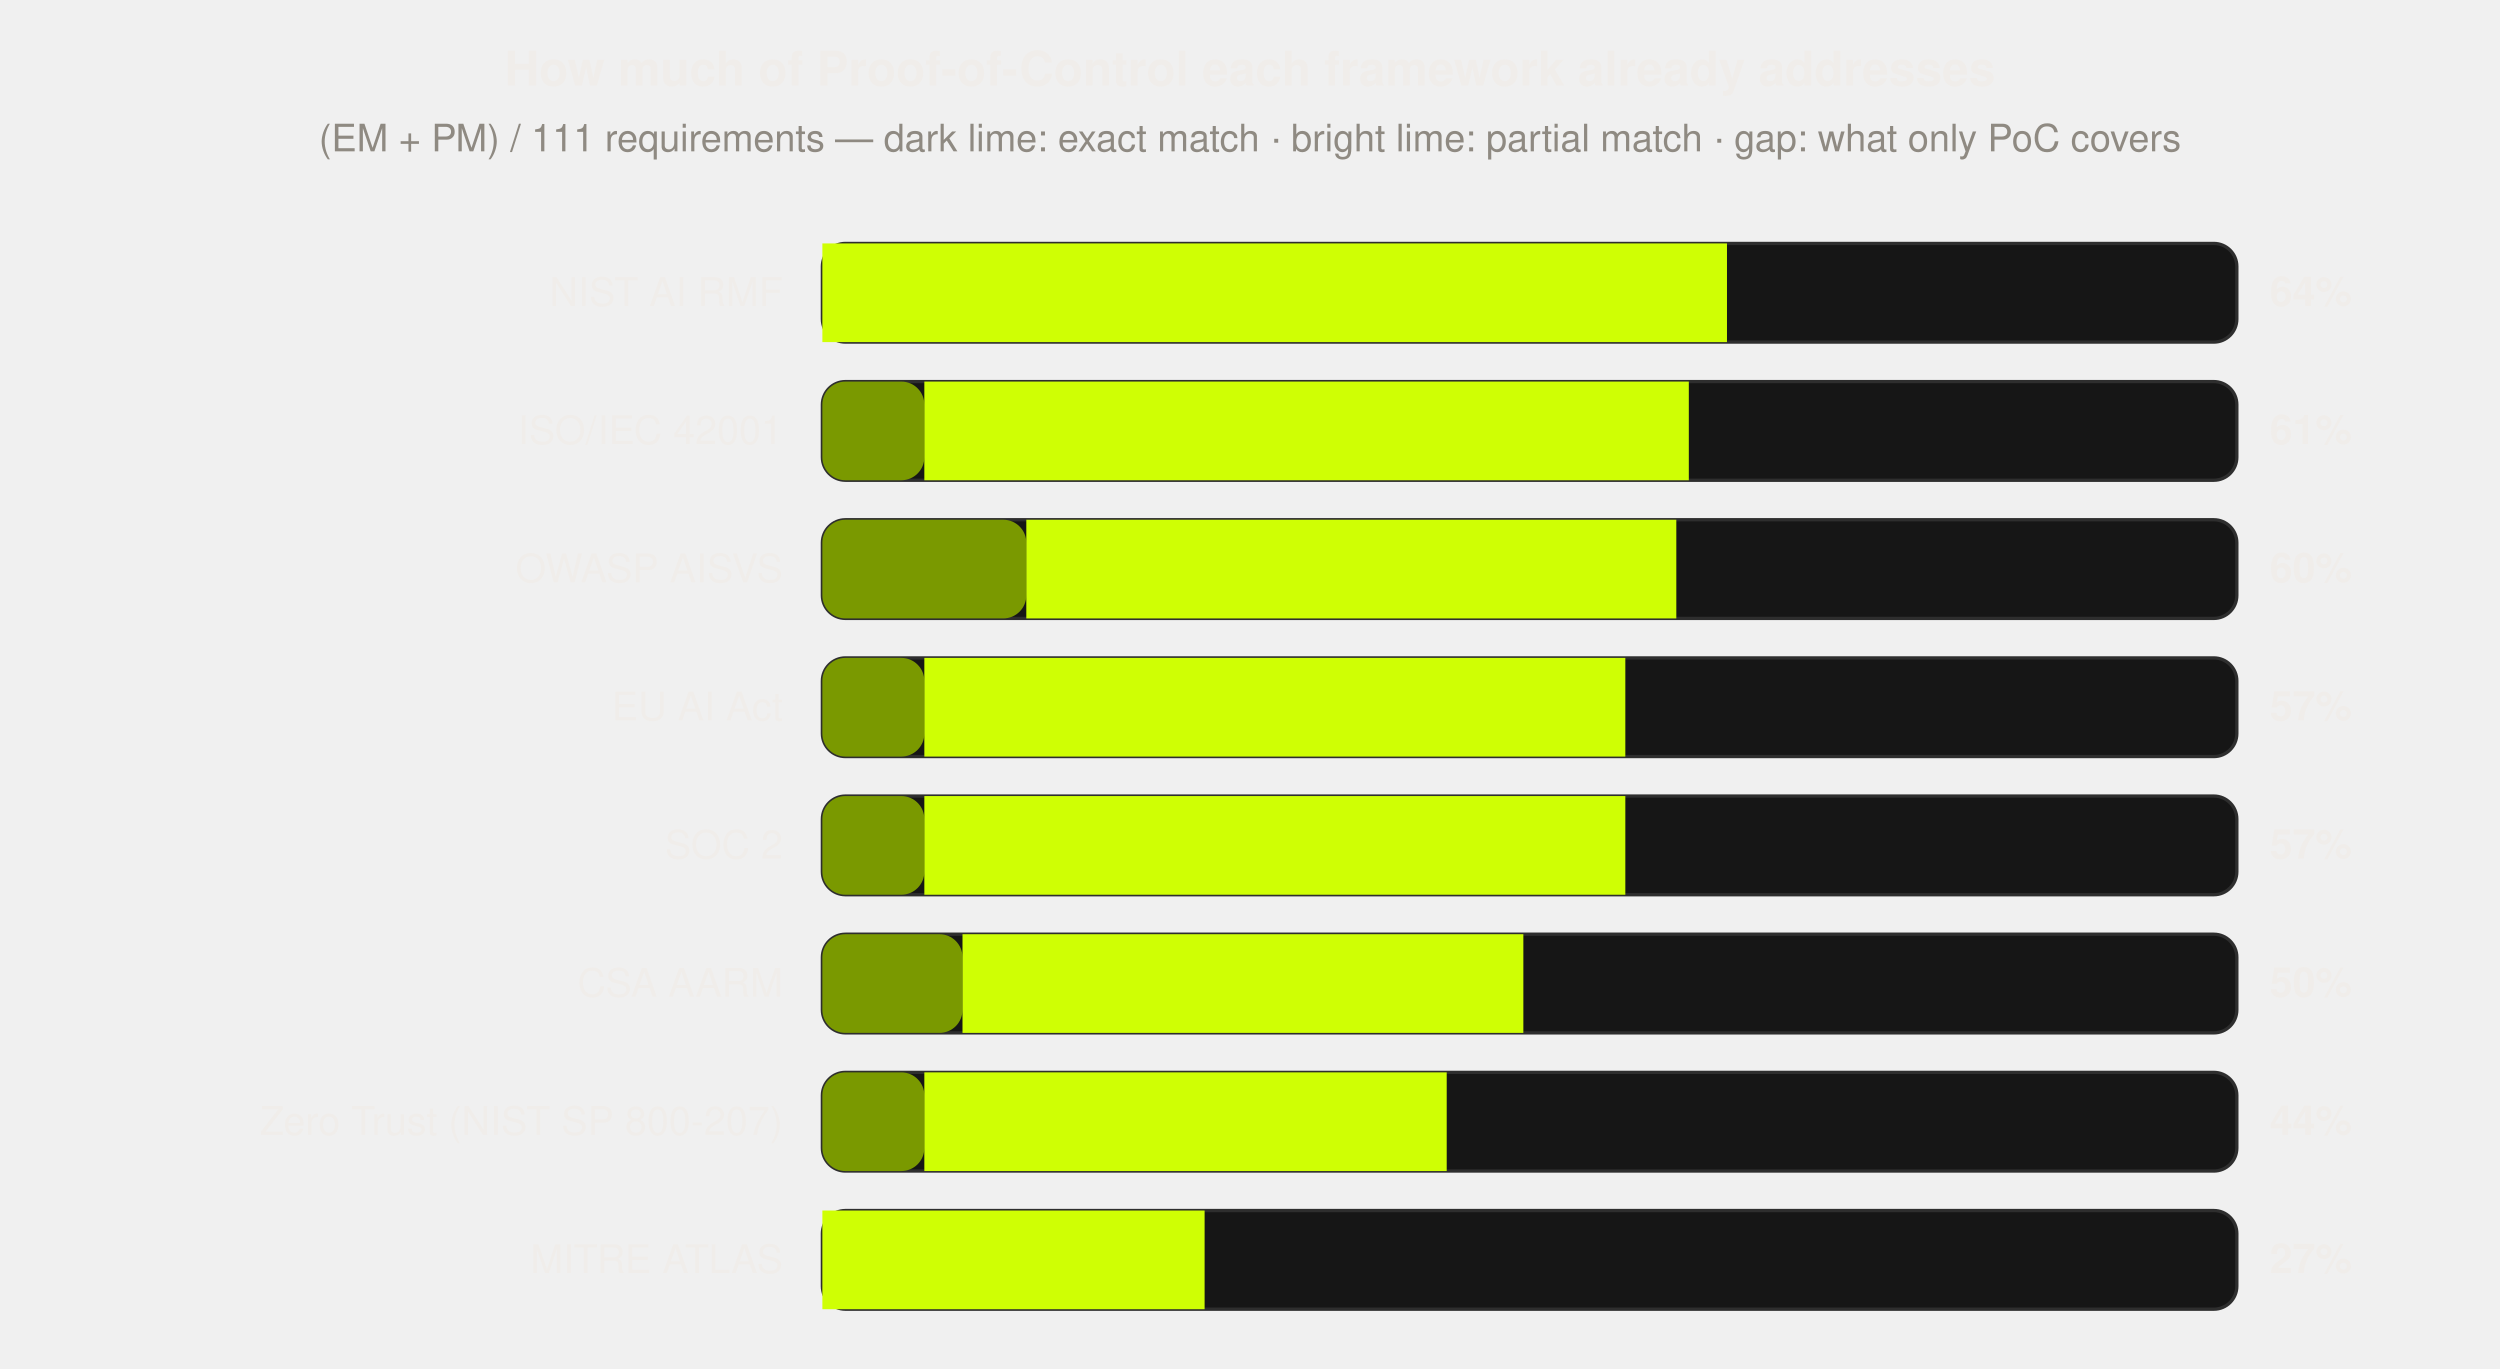
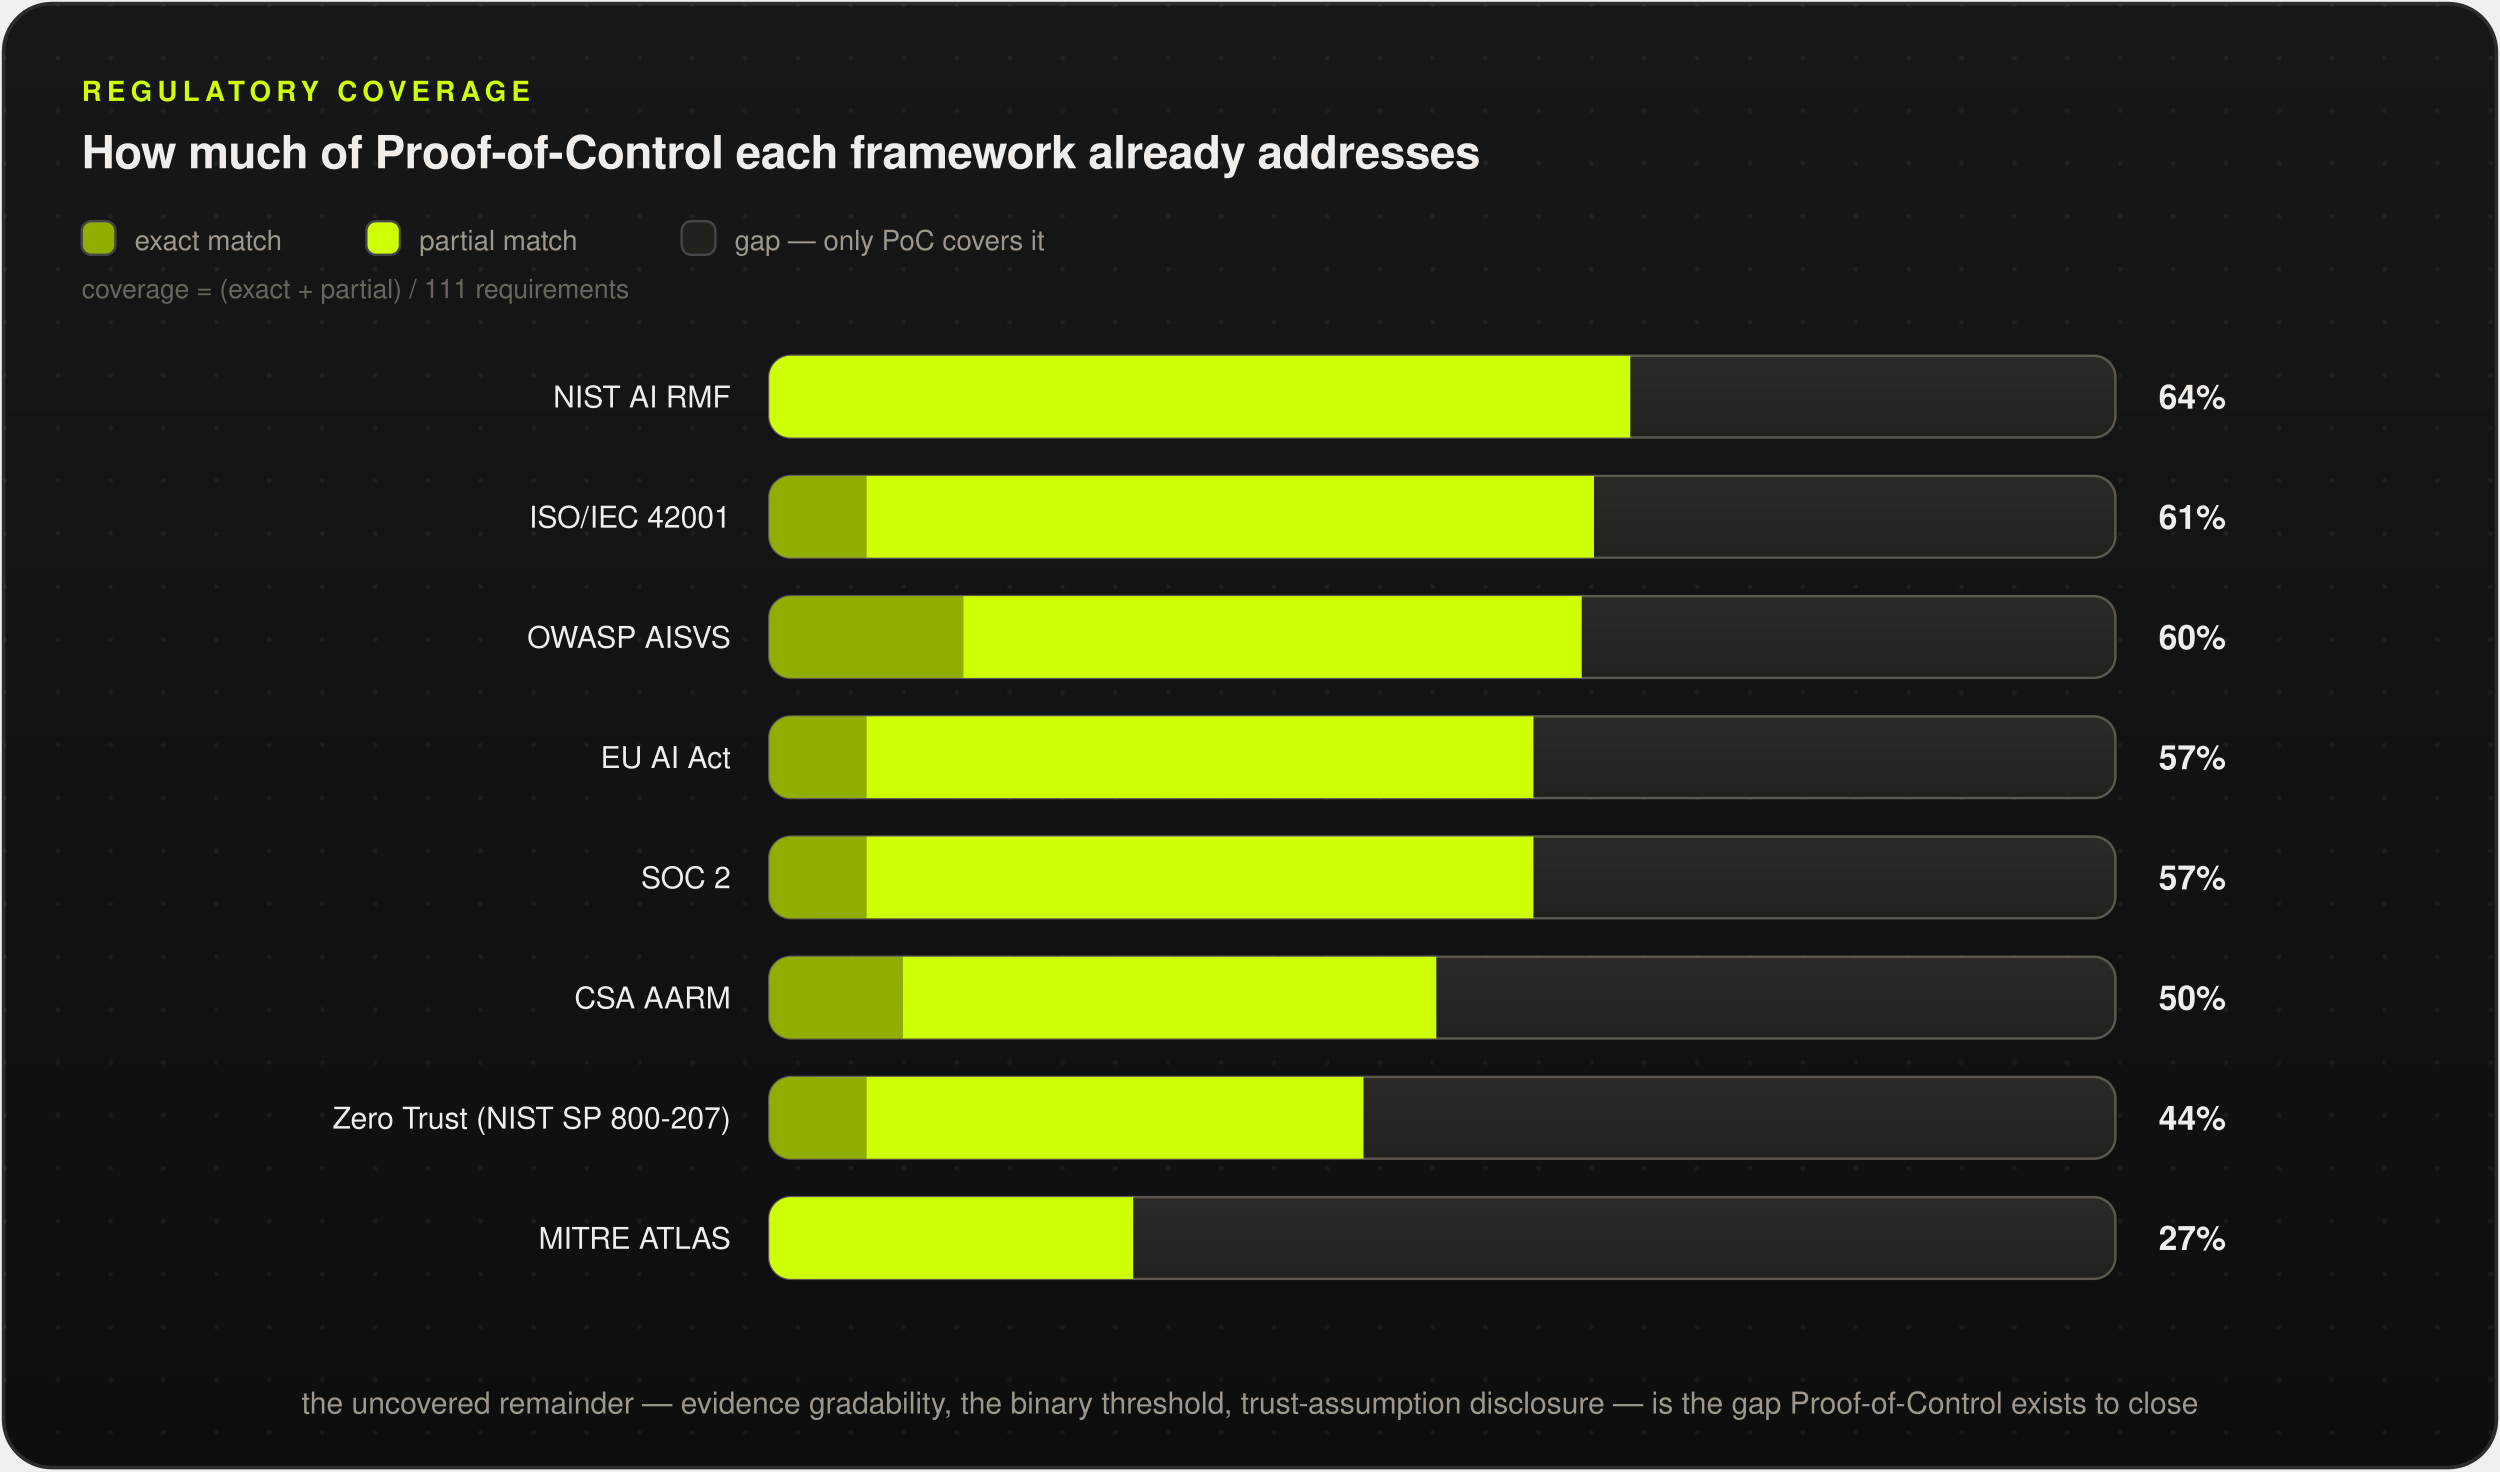
- <svg xmlns="http://www.w3.org/2000/svg" width="760" height="416" viewBox="0 0 760 416" font-family="Montserrat,'Source Sans 3',-apple-system,'Segoe UI',Helvetica,Arial,sans-serif">
-   <text x="380.0" y="26" font-size="14.5" font-weight="600" fill="#f0edea" text-anchor="middle">How much of Proof-of-Control each framework already addresses</text>
-   <text x="380.0" y="46" font-size="11.5" fill="#8f8a82" text-anchor="middle">(EM + PM) / 111 requirements — dark lime: exact match · bright lime: partial match · gap: what only PoC covers</text>
-   <text x="238" y="93.0" font-size="12" fill="#f0edea" text-anchor="end">NIST AI RMF</text>
-   <rect x="250" y="74" width="430" height="30" rx="7" fill="#161616" stroke="#2e2e2e" />
-   <rect x="250.0" y="74" width="275.0" height="30" fill="#cfff04" />
-   <text x="690" y="93.0" font-size="12.5" font-weight="600" fill="#f0edea">64%</text>
-   <text x="238" y="135.0" font-size="12" fill="#f0edea" text-anchor="end">ISO/IEC 42001</text>
-   <rect x="250" y="116" width="430" height="30" rx="7" fill="#161616" stroke="#2e2e2e" />
-   <rect x="250" y="116" width="31.0" height="30" rx="7" fill="#7a9900" />
-   <rect x="281.0" y="116" width="232.4" height="30" fill="#cfff04" />
-   <text x="690" y="135.0" font-size="12.5" font-weight="600" fill="#f0edea">61%</text>
-   <text x="238" y="177.0" font-size="12" fill="#f0edea" text-anchor="end">OWASP AISVS</text>
-   <rect x="250" y="158" width="430" height="30" rx="7" fill="#161616" stroke="#2e2e2e" />
-   <rect x="250" y="158" width="62.0" height="30" rx="7" fill="#7a9900" />
-   <rect x="312.0" y="158" width="197.6" height="30" fill="#cfff04" />
-   <text x="690" y="177.0" font-size="12.5" font-weight="600" fill="#f0edea">60%</text>
-   <text x="238" y="219.0" font-size="12" fill="#f0edea" text-anchor="end">EU AI Act</text>
-   <rect x="250" y="200" width="430" height="30" rx="7" fill="#161616" stroke="#2e2e2e" />
-   <rect x="250" y="200" width="31.0" height="30" rx="7" fill="#7a9900" />
-   <rect x="281.0" y="200" width="213.1" height="30" fill="#cfff04" />
-   <text x="690" y="219.0" font-size="12.5" font-weight="600" fill="#f0edea">57%</text>
-   <text x="238" y="261.0" font-size="12" fill="#f0edea" text-anchor="end">SOC 2</text>
-   <rect x="250" y="242" width="430" height="30" rx="7" fill="#161616" stroke="#2e2e2e" />
-   <rect x="250" y="242" width="31.0" height="30" rx="7" fill="#7a9900" />
-   <rect x="281.0" y="242" width="213.1" height="30" fill="#cfff04" />
-   <text x="690" y="261.0" font-size="12.5" font-weight="600" fill="#f0edea">57%</text>
-   <text x="238" y="303.0" font-size="12" fill="#f0edea" text-anchor="end">CSA AARM</text>
-   <rect x="250" y="284" width="430" height="30" rx="7" fill="#161616" stroke="#2e2e2e" />
-   <rect x="250" y="284" width="42.6" height="30" rx="7" fill="#7a9900" />
-   <rect x="292.6" y="284" width="170.5" height="30" fill="#cfff04" />
-   <text x="690" y="303.0" font-size="12.5" font-weight="600" fill="#f0edea">50%</text>
-   <text x="238" y="345.0" font-size="12" fill="#f0edea" text-anchor="end">Zero Trust (NIST SP 800-207)</text>
-   <rect x="250" y="326" width="430" height="30" rx="7" fill="#161616" stroke="#2e2e2e" />
-   <rect x="250" y="326" width="31.0" height="30" rx="7" fill="#7a9900" />
-   <rect x="281.0" y="326" width="158.8" height="30" fill="#cfff04" />
-   <text x="690" y="345.0" font-size="12.5" font-weight="600" fill="#f0edea">44%</text>
-   <text x="238" y="387.0" font-size="12" fill="#f0edea" text-anchor="end">MITRE ATLAS</text>
-   <rect x="250" y="368" width="430" height="30" rx="7" fill="#161616" stroke="#2e2e2e" />
-   <rect x="250.0" y="368" width="116.2" height="30" fill="#cfff04" />
-   <text x="690" y="387.0" font-size="12.5" font-weight="600" fill="#f0edea">27%</text>
+ <svg xmlns="http://www.w3.org/2000/svg" width="1040" height="612" viewBox="0 0 1040 612" font-family="Montserrat,'Source Sans 3',-apple-system,'Segoe UI',Helvetica,Arial,sans-serif">
+   <defs>
+     <linearGradient id="gPanel" x1="0" y1="0" x2="0" y2="1">
+       <stop offset="0" stop-color="#171717" />
+       <stop offset="1" stop-color="#0e0e0e" />
+     </linearGradient>
+     <linearGradient id="gCard" x1="0" y1="0" x2="0" y2="1">
+       <stop offset="0" stop-color="#242424" />
+       <stop offset="1" stop-color="#1b1b1b" />
+     </linearGradient>
+     <linearGradient id="gWarm" x1="0" y1="0" x2="0" y2="1">
+       <stop offset="0" stop-color="#2b2a26" />
+       <stop offset="1" stop-color="#22211e" />
+     </linearGradient>
+     <linearGradient id="gLime" x1="0" y1="0" x2="0" y2="1">
+       <stop offset="0" stop-color="#e3ff66" />
+       <stop offset="1" stop-color="#c6f500" />
+     </linearGradient>
+     <linearGradient id="gTint" x1="0" y1="0" x2="0" y2="1">
+       <stop offset="0" stop-color="#2a3608" />
+       <stop offset="1" stop-color="#1e2704" />
+     </linearGradient>
+     <linearGradient id="gRed" x1="0" y1="0" x2="0" y2="1">
+       <stop offset="0" stop-color="#361417" />
+       <stop offset="1" stop-color="#280f12" />
+     </linearGradient>
+     <linearGradient id="gInk" x1="0" y1="0" x2="0" y2="1">
+       <stop offset="0" stop-color="#e3ff66" />
+       <stop offset="1" stop-color="#cfff04" />
+     </linearGradient>
+     <linearGradient id="gGate" x1="0" y1="0" x2="0" y2="1">
+       <stop offset="0" stop-color="#222222" />
+       <stop offset="1" stop-color="#151515" />
+     </linearGradient>
+     <filter id="fShadow" x="-30%" y="-30%" width="160%" height="170%">
+       <feDropShadow dx="0" dy="2.5" stdDeviation="4" flood-color="#000000" flood-opacity="0.55" />
+     </filter>
+     <filter id="fGlow" x="-60%" y="-60%" width="220%" height="220%">
+       <feDropShadow dx="0" dy="0" stdDeviation="3.5" flood-color="#cfff04" flood-opacity="0.55" />
+     </filter>
+     <pattern id="pGrid" width="22" height="22" patternUnits="userSpaceOnUse">
+       <circle cx="2" cy="2" r="1" fill="#ffffff" opacity="0.05" />
+     </pattern>
+   </defs>
+   <rect x="1.5" y="1.5" width="1037" height="609" rx="20" fill="url(#gPanel)" stroke="#2c2c2c" stroke-width="1.5" />
+   <rect x="1.5" y="1.5" width="1037" height="609" rx="20" fill="url(#pGrid)" />
+   <text x="34" y="42" font-size="11.5" font-weight="700" letter-spacing="2.2" fill="#cfff04">REGULATORY COVERAGE</text>
+   <text x="34" y="70" font-size="19" font-weight="700" letter-spacing="-0.2" fill="#f0edea">How much of Proof-of-Control each framework already addresses</text>
+   <rect x="34" y="92" width="14" height="14" rx="4" fill="#8fae00" stroke="#454545" />
+   <text x="56" y="104" font-size="11.5" fill="#9d978e" text-anchor="start">exact match</text>
+   <rect x="152.4" y="92" width="14" height="14" rx="4" fill="#cfff04" stroke="#454545" />
+   <text x="174.4" y="104" font-size="11.5" fill="#9d978e" text-anchor="start">partial match</text>
+   <rect x="283.6" y="92" width="14" height="14" rx="4" fill="#22211e" stroke="#454545" />
+   <text x="305.6" y="104" font-size="11.5" fill="#9d978e" text-anchor="start">gap — only PoC covers it</text>
+   <text x="34" y="124" font-size="11" fill="#6a665f" text-anchor="start">coverage = (exact + partial) / 111 requirements</text>
+   <text x="304" y="169.5" font-size="12.5" fill="#f0edea" text-anchor="end">NIST AI RMF</text>
+   <clipPath id="clip0">
+     <rect x="320" y="148" width="560" height="34" rx="9" />
+   </clipPath>
+   <rect x="320" y="148" width="560" height="34" rx="9" fill="url(#gWarm)" stroke="#5c5850" />
+   <rect x="320.0" y="148" width="358.2" height="34" fill="#cfff04" clip-path="url(#clip0)" />
+   <text x="898" y="170.0" font-size="14" fill="#f0edea" text-anchor="start" font-weight="700">64%</text>
+   <text x="304" y="219.5" font-size="12.5" fill="#f0edea" text-anchor="end">ISO/IEC 42001</text>
+   <clipPath id="clip1">
+     <rect x="320" y="198" width="560" height="34" rx="9" />
+   </clipPath>
+   <rect x="320" y="198" width="560" height="34" rx="9" fill="url(#gWarm)" stroke="#5c5850" />
+   <rect x="320" y="198" width="40.4" height="34" fill="#8fae00" clip-path="url(#clip1)" />
+   <rect x="360.4" y="198" width="302.7" height="34" fill="#cfff04" clip-path="url(#clip1)" />
+   <text x="898" y="220.0" font-size="14" fill="#f0edea" text-anchor="start" font-weight="700">61%</text>
+   <text x="304" y="269.5" font-size="12.5" fill="#f0edea" text-anchor="end">OWASP AISVS</text>
+   <clipPath id="clip2">
+     <rect x="320" y="248" width="560" height="34" rx="9" />
+   </clipPath>
+   <rect x="320" y="248" width="560" height="34" rx="9" fill="url(#gWarm)" stroke="#5c5850" />
+   <rect x="320" y="248" width="80.7" height="34" fill="#8fae00" clip-path="url(#clip2)" />
+   <rect x="400.7" y="248" width="257.3" height="34" fill="#cfff04" clip-path="url(#clip2)" />
+   <text x="898" y="270.0" font-size="14" fill="#f0edea" text-anchor="start" font-weight="700">60%</text>
+   <text x="304" y="319.5" font-size="12.5" fill="#f0edea" text-anchor="end">EU AI Act</text>
+   <clipPath id="clip3">
+     <rect x="320" y="298" width="560" height="34" rx="9" />
+   </clipPath>
+   <rect x="320" y="298" width="560" height="34" rx="9" fill="url(#gWarm)" stroke="#5c5850" />
+   <rect x="320" y="298" width="40.4" height="34" fill="#8fae00" clip-path="url(#clip3)" />
+   <rect x="360.4" y="298" width="277.5" height="34" fill="#cfff04" clip-path="url(#clip3)" />
+   <text x="898" y="320.0" font-size="14" fill="#f0edea" text-anchor="start" font-weight="700">57%</text>
+   <text x="304" y="369.5" font-size="12.5" fill="#f0edea" text-anchor="end">SOC 2</text>
+   <clipPath id="clip4">
+     <rect x="320" y="348" width="560" height="34" rx="9" />
+   </clipPath>
+   <rect x="320" y="348" width="560" height="34" rx="9" fill="url(#gWarm)" stroke="#5c5850" />
+   <rect x="320" y="348" width="40.4" height="34" fill="#8fae00" clip-path="url(#clip4)" />
+   <rect x="360.4" y="348" width="277.5" height="34" fill="#cfff04" clip-path="url(#clip4)" />
+   <text x="898" y="370.0" font-size="14" fill="#f0edea" text-anchor="start" font-weight="700">57%</text>
+   <text x="304" y="419.5" font-size="12.5" fill="#f0edea" text-anchor="end">CSA AARM</text>
+   <clipPath id="clip5">
+     <rect x="320" y="398" width="560" height="34" rx="9" />
+   </clipPath>
+   <rect x="320" y="398" width="560" height="34" rx="9" fill="url(#gWarm)" stroke="#5c5850" />
+   <rect x="320" y="398" width="55.5" height="34" fill="#8fae00" clip-path="url(#clip5)" />
+   <rect x="375.5" y="398" width="222.0" height="34" fill="#cfff04" clip-path="url(#clip5)" />
+   <text x="898" y="420.0" font-size="14" fill="#f0edea" text-anchor="start" font-weight="700">50%</text>
+   <text x="304" y="469.5" font-size="12.5" fill="#f0edea" text-anchor="end">Zero Trust (NIST SP 800-207)</text>
+   <clipPath id="clip6">
+     <rect x="320" y="448" width="560" height="34" rx="9" />
+   </clipPath>
+   <rect x="320" y="448" width="560" height="34" rx="9" fill="url(#gWarm)" stroke="#5c5850" />
+   <rect x="320" y="448" width="40.4" height="34" fill="#8fae00" clip-path="url(#clip6)" />
+   <rect x="360.4" y="448" width="206.8" height="34" fill="#cfff04" clip-path="url(#clip6)" />
+   <text x="898" y="470.0" font-size="14" fill="#f0edea" text-anchor="start" font-weight="700">44%</text>
+   <text x="304" y="519.5" font-size="12.5" fill="#f0edea" text-anchor="end">MITRE ATLAS</text>
+   <clipPath id="clip7">
+     <rect x="320" y="498" width="560" height="34" rx="9" />
+   </clipPath>
+   <rect x="320" y="498" width="560" height="34" rx="9" fill="url(#gWarm)" stroke="#5c5850" />
+   <rect x="320.0" y="498" width="151.4" height="34" fill="#cfff04" clip-path="url(#clip7)" />
+   <text x="898" y="520.0" font-size="14" fill="#f0edea" text-anchor="start" font-weight="700">27%</text>
+   <text x="520.0" y="588" font-size="12.5" fill="#9d978e" text-anchor="middle">the uncovered remainder — evidence gradability, the binary threshold, trust-assumption disclosure — is the gap Proof-of-Control exists to close</text>
</svg>
